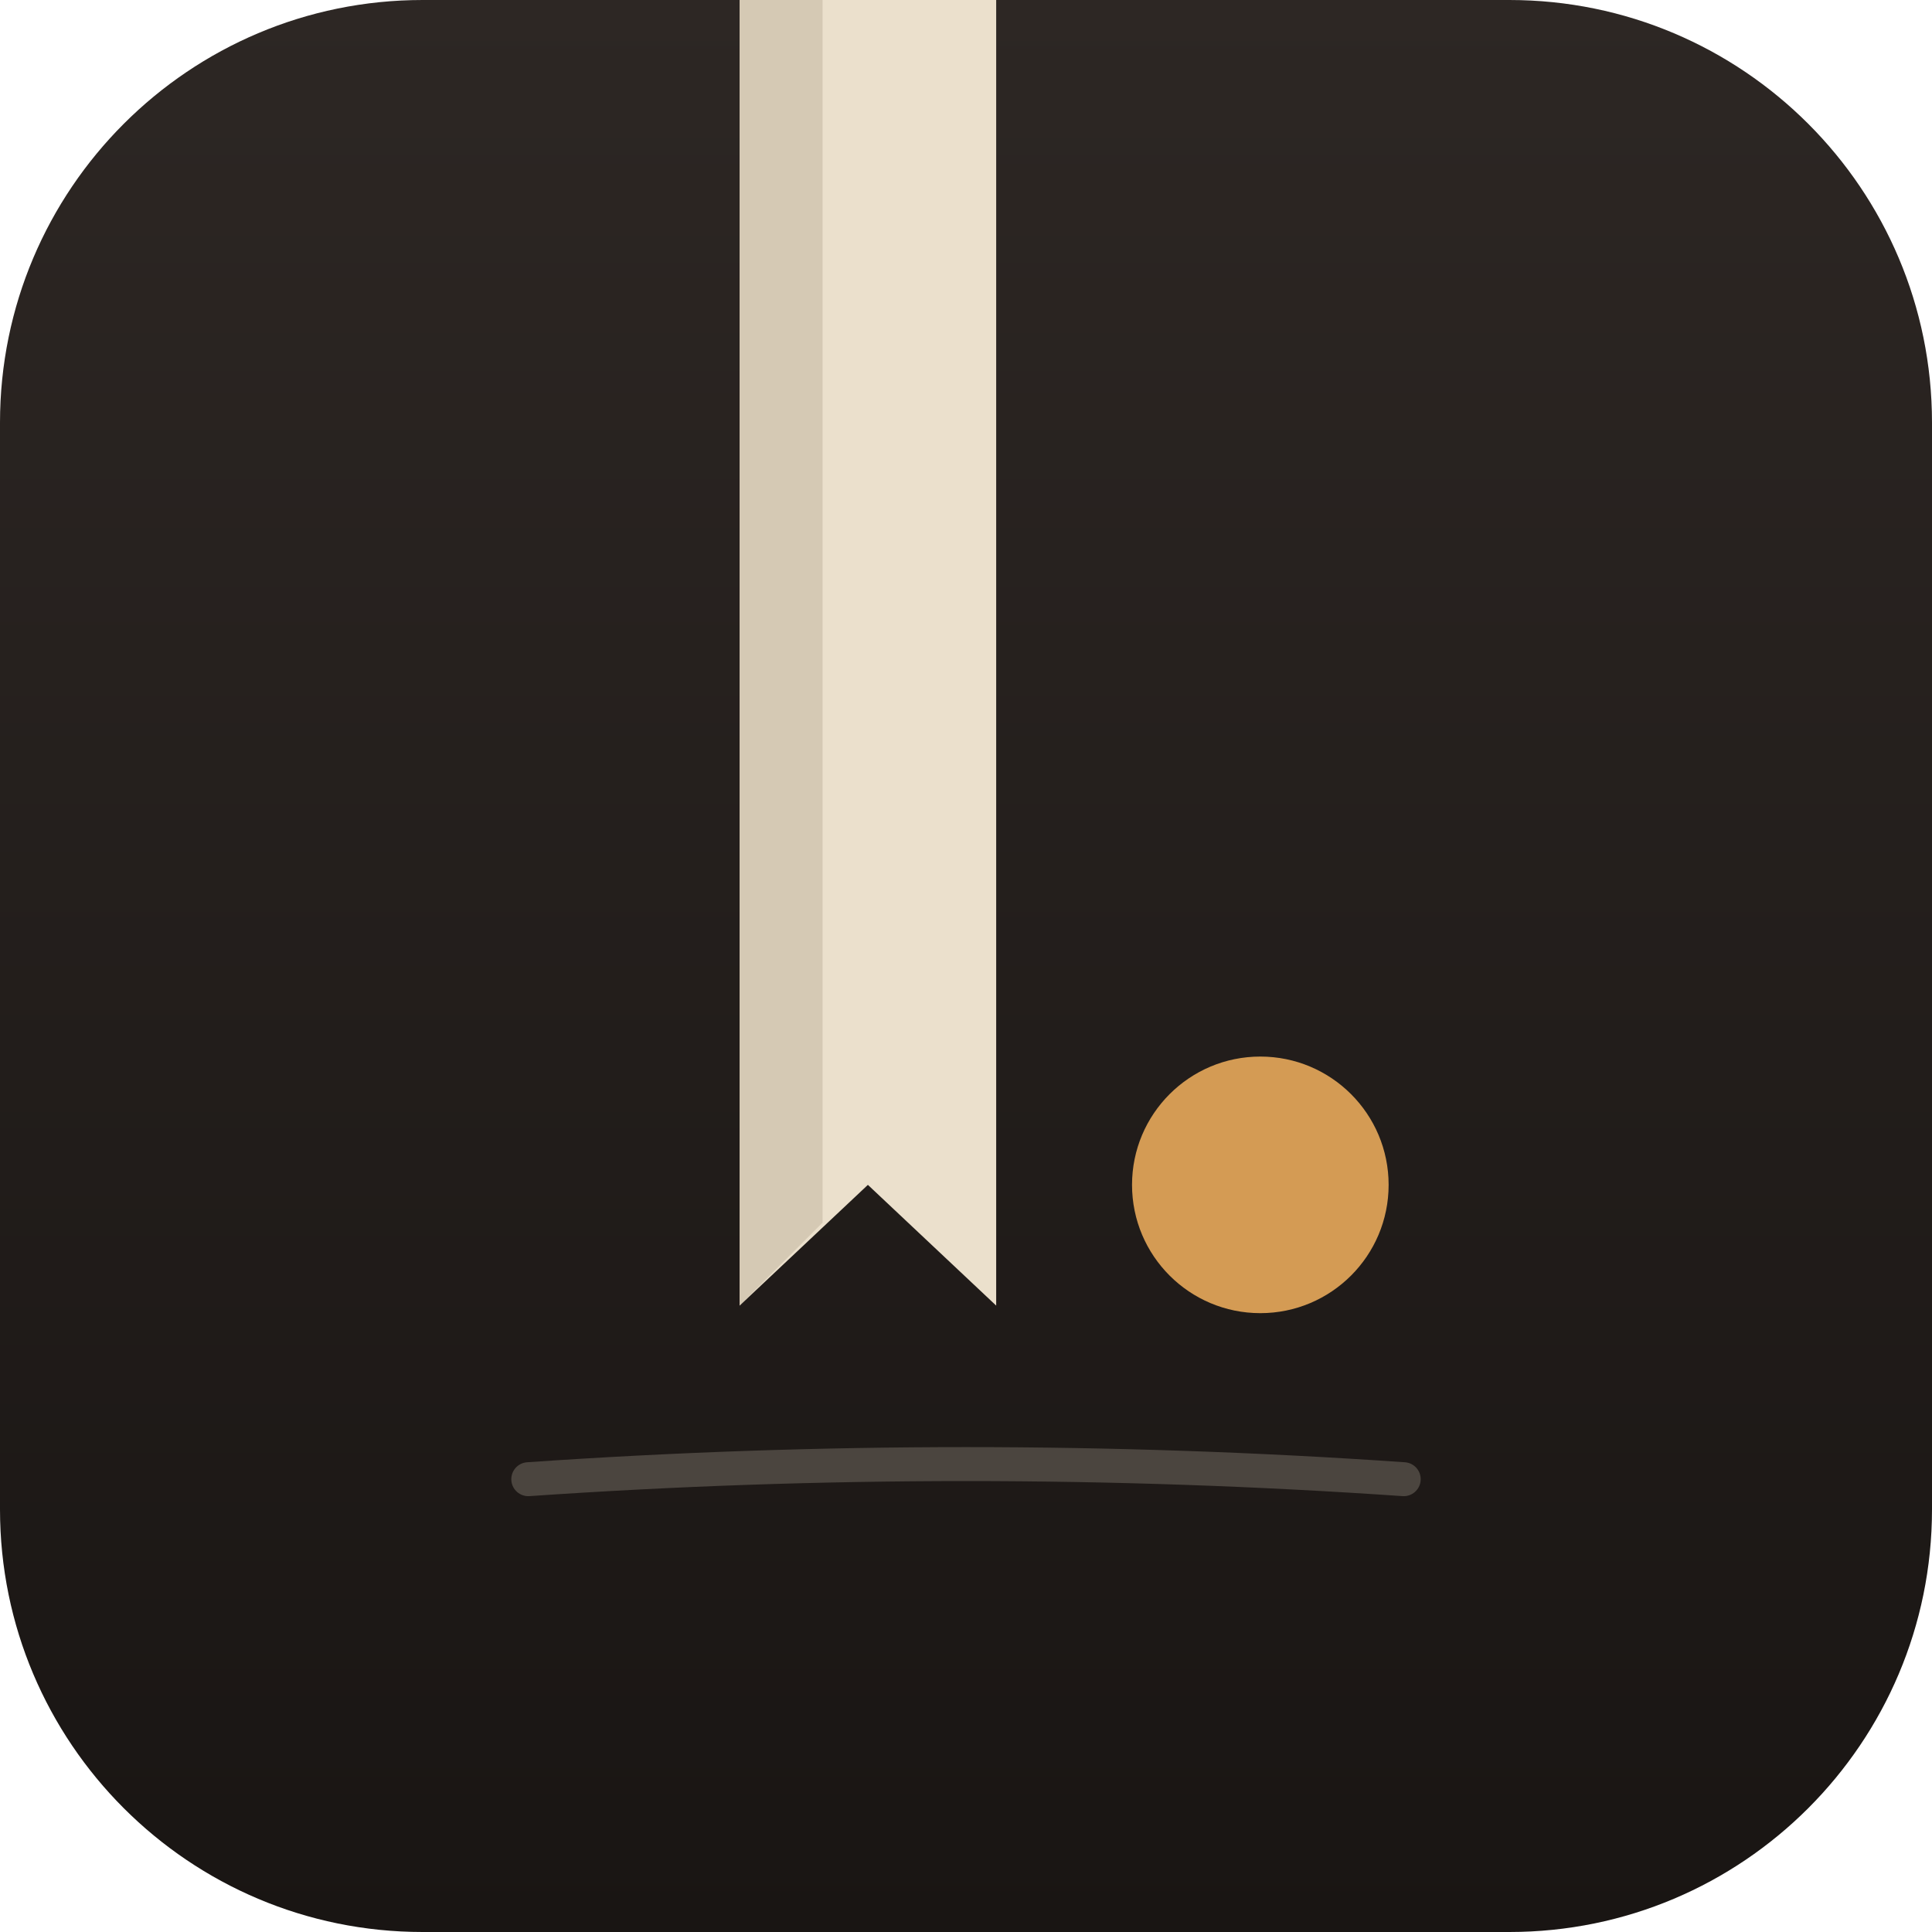
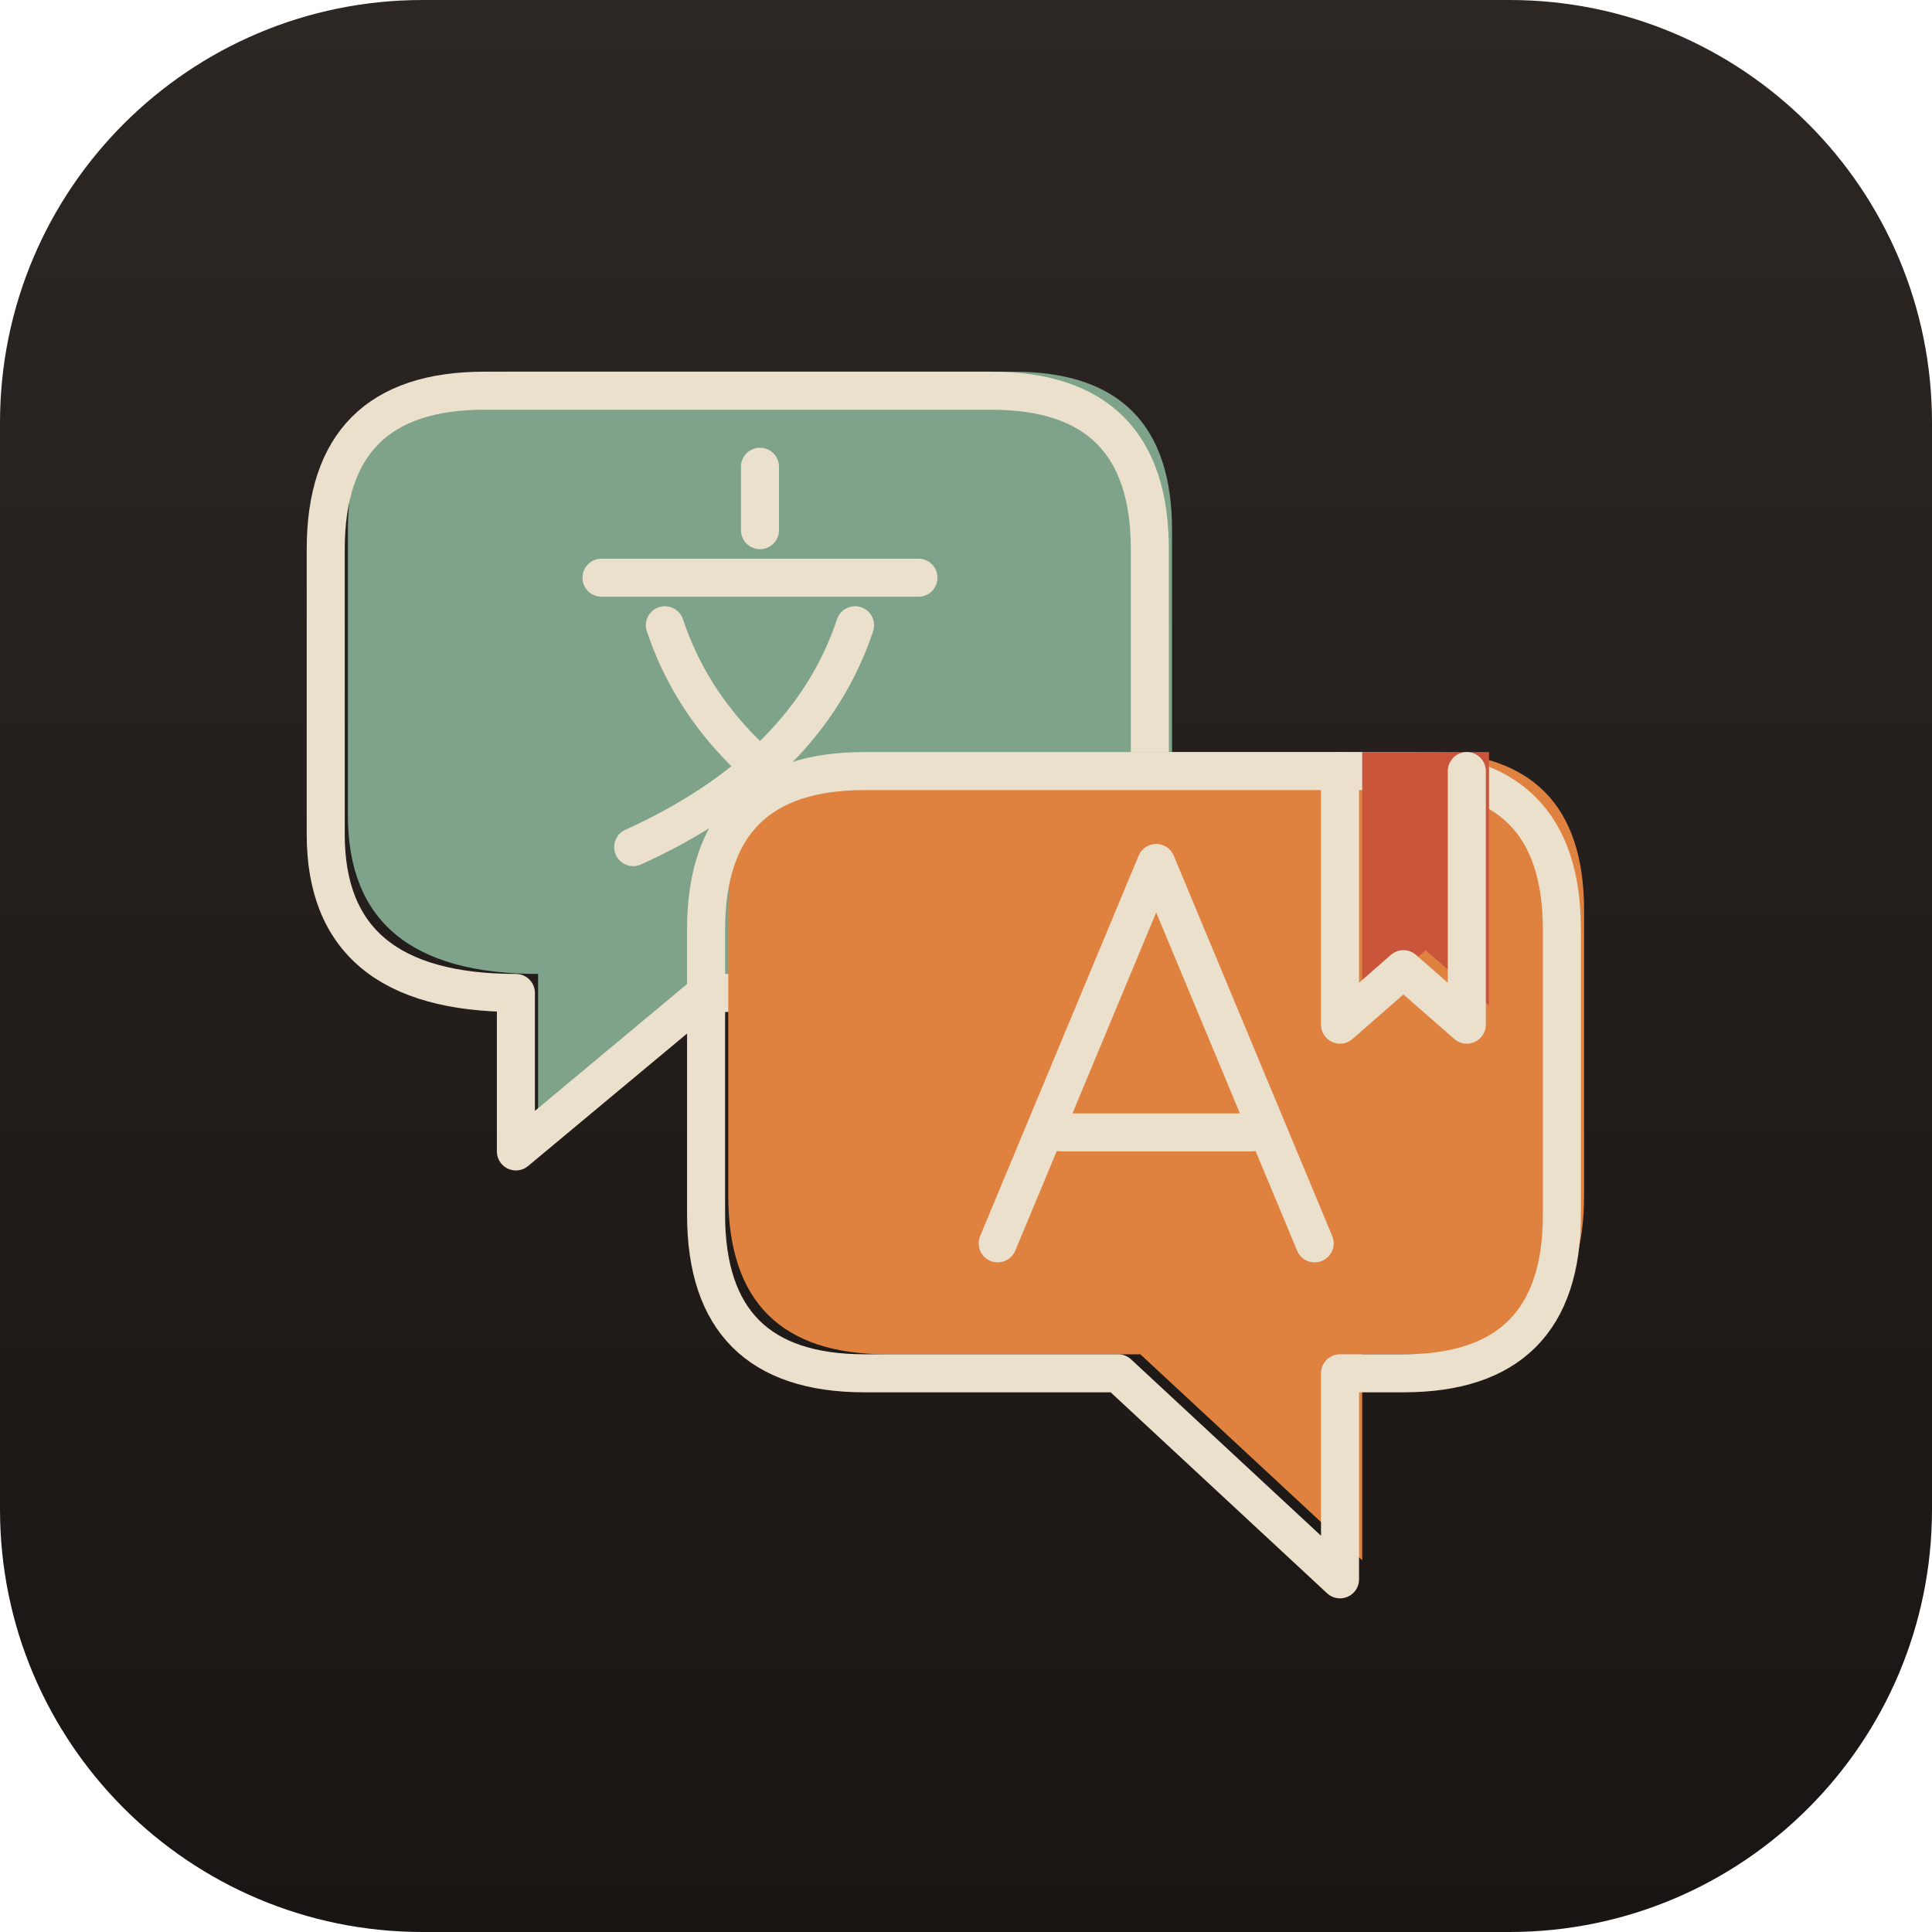
<svg xmlns="http://www.w3.org/2000/svg" viewBox="0 0 512 512">
  <defs>
    <linearGradient id="b" x1="0" y1="0" x2="0" y2="1">
-       <stop offset="0" stop-color="#2D2724" />
-       <stop offset="1" stop-color="#191513" />
+       <stop offset="0" class="b0" stop-color="#2D2724" />
+       <stop offset="1" class="b1" stop-color="#191513" />
    </linearGradient>
-     <clipPath id="t">
-       <rect width="512" height="512" rx="112" />
-     </clipPath>
  </defs>
  <rect width="512" height="512" rx="112" fill="url(#b)" />
-   <g clip-path="url(#t)">
-     <path d="M196 -4H264V346L230 314L196 346Z" fill="#EBE0CC" />
-     <path d="M196 -4H218V324L196 346Z" fill="#BFB29C" opacity=".5" />
-     <circle cx="334" cy="314" r="34" fill="#D49B54" />
-     <path d="M140 392Q256 384 372 392" fill="none" stroke="#EBE0CC" stroke-width="9" stroke-linecap="round" opacity=".22" />
+   <g transform="translate(50.2 48.1) scale(4.2)" stroke="#EBE0CC" stroke-width="2.4" stroke-linecap="round" stroke-linejoin="round">
+     <path d="M10 22Q10 12 20 12H52Q62 12 62 22V40Q62 50 52 50H34L22 60V50Q10 50 10 40Z" fill="#7fa38a" stroke="none" />
+     <path d="M10 22Q10 12 20 12H52Q62 12 62 22V40Q62 50 52 50H34L22 60V50Q10 50 10 40Z" fill="none" transform="translate(-1.4 1.2)" />
+     <path d="M36 18V22M26 25H46M30 28Q33 37 44 42M42 28Q39 37 28 42" fill="none" />
+     <path d="M34 46Q34 36 44 36H78Q88 36 88 46V64Q88 74 78 74H74V87L60 74H44Q34 74 34 64Z" fill="#e0823f" stroke="none" />
+     <path d="M34 46Q34 36 44 36H78Q88 36 88 46V64Q88 74 78 74H74V87L60 74H44Q34 74 34 64Z" fill="none" transform="translate(-1.4 1.2)" />
+     <path d="M51 67L61 43L71 67M55 60H67" fill="none" />
+     <path d="M74 36V52L78 48.5L82 52V36" fill="#c9553a" stroke="none" />
+     <path d="M74 36V52L78 48.5L82 52V36" fill="none" transform="translate(-1.4 1.2)" />
  </g>
</svg>
